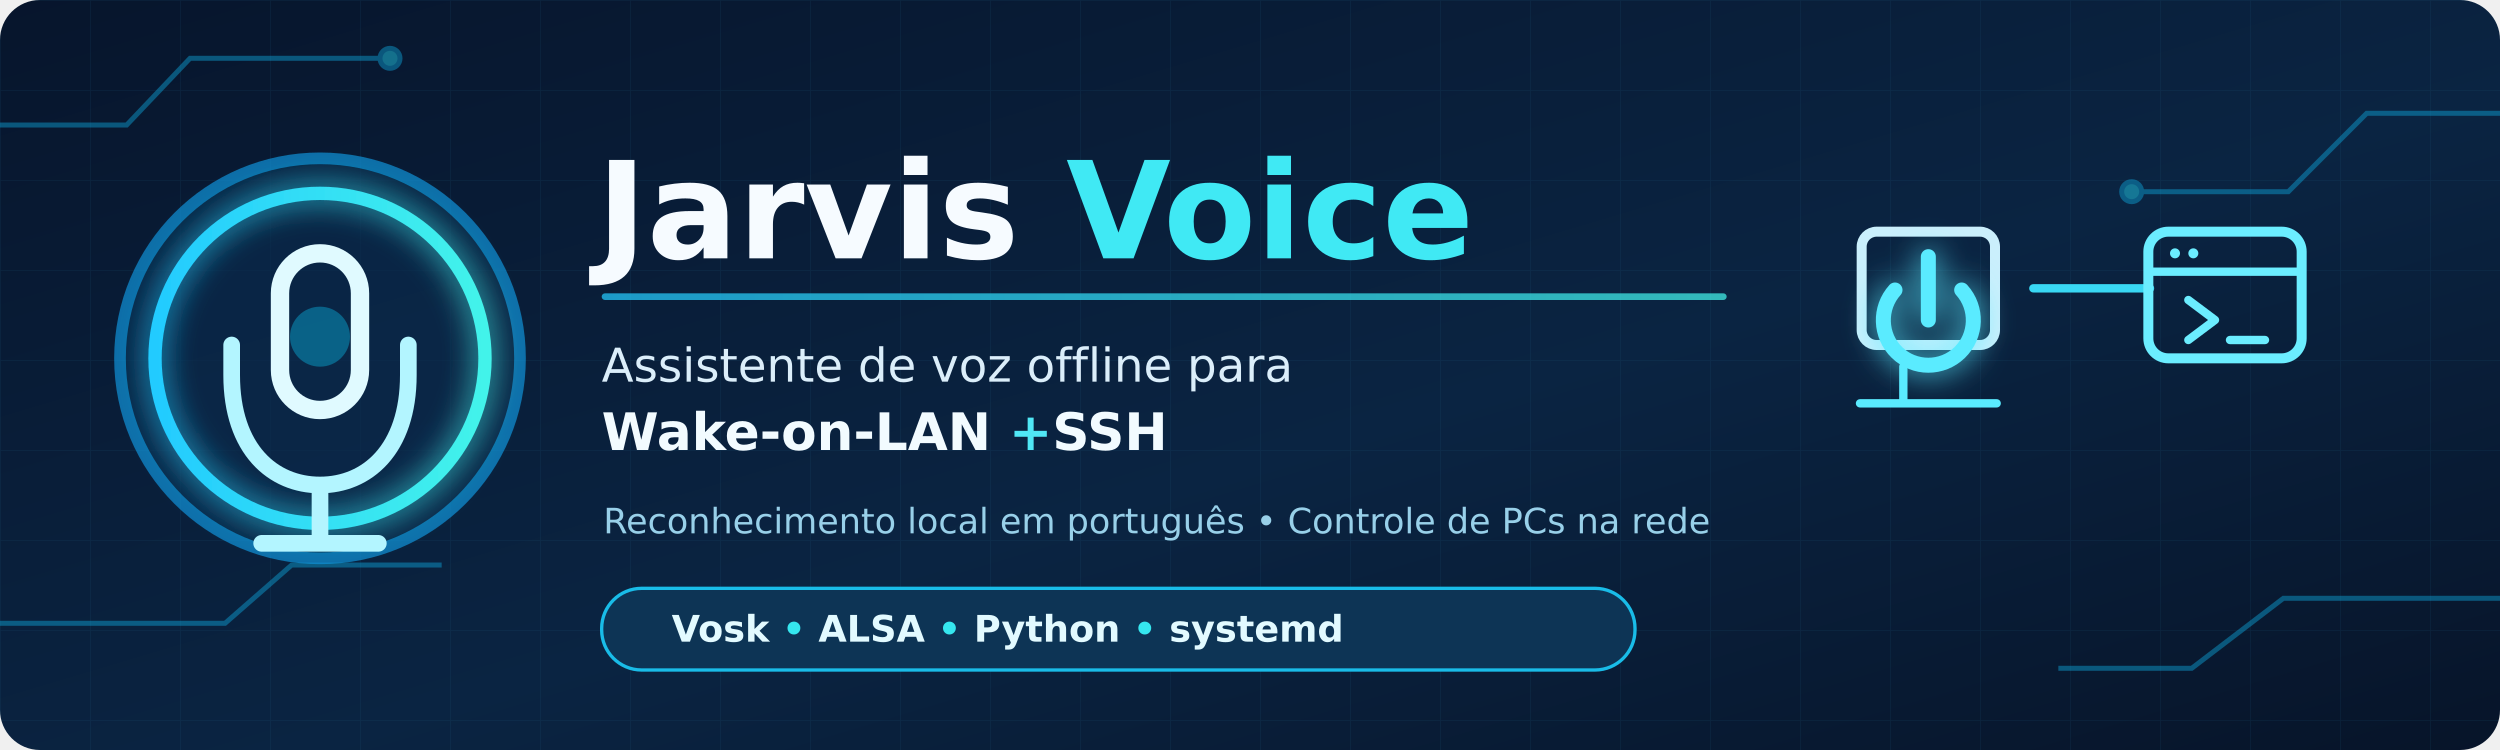
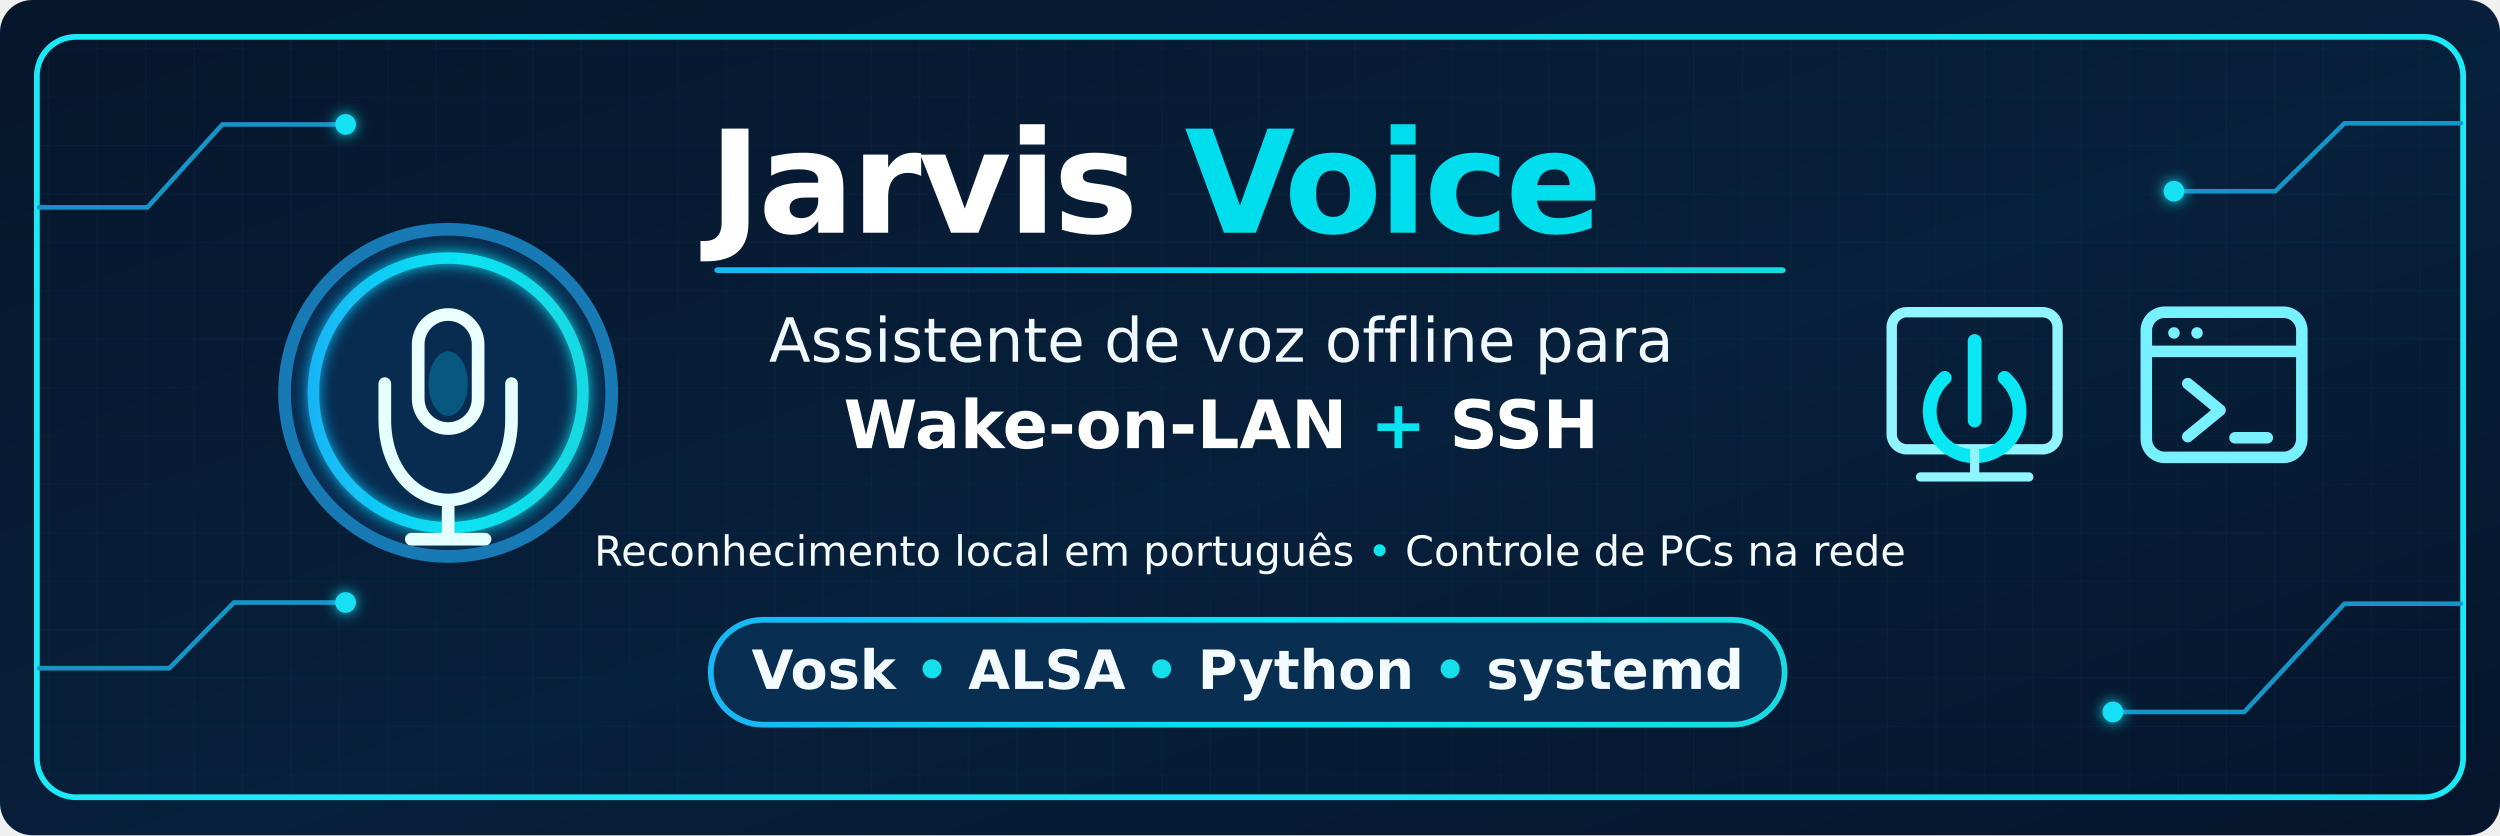
- <svg xmlns="http://www.w3.org/2000/svg" width="1500" height="450" viewBox="0 0 1500 450" role="img" aria-label="Jarvis Voice - assistente de voz offline para Wake-on-LAN e SSH">
+ <svg xmlns="http://www.w3.org/2000/svg" width="2170" height="725" viewBox="0 0 2170 725" role="img" aria-labelledby="title desc">
  <defs>
-     <linearGradient id="bg" x1="0" y1="0" x2="1" y2="1">
-       <stop stop-color="#07152c" />
-       <stop offset=".56" stop-color="#0a2442" />
-       <stop offset="1" stop-color="#071429" />
+     <linearGradient id="background" x1="0" x2="1" y1="0" y2="1">
+       <stop stop-color="#06162b" />
+       <stop offset=".54" stop-color="#07203b" />
+       <stop offset="1" stop-color="#05152b" />
    </linearGradient>
-     <linearGradient id="cyan" x1="0" x2="1" y1="0" y2="0">
-       <stop stop-color="#23cbff" />
-       <stop offset="1" stop-color="#43f3ea" />
+     <linearGradient id="aqua" x1="0" x2="1">
+       <stop stop-color="#18b6f6" />
+       <stop offset=".52" stop-color="#06e4f5" />
+       <stop offset="1" stop-color="#19d9e1" />
    </linearGradient>
-     <filter id="glow" x="-60%" y="-60%" width="220%" height="220%">
-       <feGaussianBlur stdDeviation="9" result="b" />
+     <pattern id="grid" width="42" height="42" patternUnits="userSpaceOnUse">
+       <path d="M42 0H0V42" fill="none" stroke="#154066" stroke-width="1" opacity=".25" />
+     </pattern>
+     <filter id="glow" x="-50%" y="-50%" width="200%" height="200%">
+       <feGaussianBlur stdDeviation="6" result="blur" />
      <feMerge>
-         <feMergeNode in="b" />
+         <feMergeNode in="blur" />
        <feMergeNode in="SourceGraphic" />
      </feMerge>
    </filter>
-     <pattern id="grid" width="54" height="54" patternUnits="userSpaceOnUse">
-       <path d="M54 0H0V54" fill="none" stroke="#23678f" stroke-width="1" opacity=".14" />
-     </pattern>
  </defs>
-   <rect width="1500" height="450" rx="24" fill="url(#bg)" />
-   <rect width="1500" height="450" rx="24" fill="url(#grid)" />
-   <g fill="none" stroke="#0da4da" stroke-width="3" opacity=".45">
-     <path d="M0 75h76l38-40h120" />
-     <circle cx="234" cy="35" r="6" fill="#24dcfa" />
-     <path d="M1500 68h-80l-47 47h-94" />
-     <circle cx="1279" cy="115" r="6" fill="#24dcfa" />
-     <path d="M0 374h135l40-35h90" />
-     <path d="M1500 359h-130l-55 42h-80" />
+   <rect width="2170" height="725" rx="28" fill="url(#background)" />
+   <rect x="32" y="32" width="2106" height="660" rx="34" fill="url(#grid)" stroke="#1be9f8" stroke-width="5" />
+   <g stroke="#1594c8" stroke-width="4" stroke-linecap="round" stroke-linejoin="round" fill="none">
+     <path d="M34 180H128L193 108H300" />
+     <path d="M34 580H147L203 523H300" />
+     <path d="M2136 107H2035L1975 166H1887" />
+     <path d="M2136 524H2035L1948 618H1834" />
  </g>
-   <g transform="translate(192 215)">
-     <circle r="120" fill="#0a294c" stroke="#0f92d8" stroke-width="7" opacity=".7" />
-     <circle r="99" fill="none" stroke="url(#cyan)" stroke-width="8" filter="url(#glow)" />
-     <rect x="-24" y="-63" width="48" height="94" rx="24" fill="none" stroke="#e0faff" stroke-width="11" />
-     <path d="M-53 -8v18c0 45 25 66 53 66S53 55 53 10V-8M0 77v34M-35 111h70" fill="none" stroke="#b3f5ff" stroke-width="10" stroke-linecap="round" />
-     <circle cx="0" cy="-13" r="18" fill="#09c3f1" opacity=".38" />
+   <g fill="#19e0f4" filter="url(#glow)">
+     <circle cx="300" cy="108" r="9" />
+     <circle cx="300" cy="523" r="9" />
+     <circle cx="1887" cy="166" r="9" />
+     <circle cx="1834" cy="618" r="9" />
+   </g>
+   <g transform="translate(389 341)" stroke-linecap="round" stroke-linejoin="round">
+     <circle r="142" fill="#082c50" stroke="#177ab4" stroke-width="11" />
+     <circle r="117" fill="none" stroke="url(#aqua)" stroke-width="10" filter="url(#glow)" />
+     <rect x="-26" y="-68" width="52" height="99" rx="26" stroke="#ecffff" stroke-width="11" fill="none" />
+     <path d="M-55 -8v31c0 43 26 70 55 70s55 -27 55 -70V-8M0 93v34M-32 127h64" stroke="#e5ffff" stroke-width="11" fill="none" />
+     <ellipse cx="0" cy="-8" rx="17" ry="28" fill="#06bbec" opacity=".3" />
  </g>
  <g font-family="DejaVu Sans, Arial, sans-serif">
-     <text x="358" y="155" font-size="81" font-weight="800" fill="#f6fbff">Jarvis <tspan fill="#40e9f4">Voice</tspan>
+     <text x="615" y="202" font-size="124" font-weight="800" letter-spacing="-3" fill="#ffffff">Jarvis <tspan fill="#00ddec">Voice</tspan>
    </text>
-     <rect x="361" y="176" width="675" height="4" rx="2" fill="url(#cyan)" opacity=".72" />
-     <text x="361" y="229" font-size="28" fill="#dbeefa">Assistente de voz offline para</text>
-     <text x="361" y="270" font-size="31" font-weight="700" fill="#f2fbff">Wake-on-LAN <tspan fill="#50e7f5">+ </tspan>SSH</text>
-     <text x="362" y="320" font-size="21" fill="#98d0e9">Reconhecimento local em português • Controle de PCs na rede</text>
-     <rect x="361" y="353" width="620" height="49" rx="24" fill="#0d3455" stroke="#19bce8" stroke-width="2" />
-     <text x="403" y="385" font-size="22" fill="#e2faff" font-weight="600">Vosk  <tspan fill="#35e7ef">•</tspan>  ALSA  <tspan fill="#35e7ef">•</tspan>  Python  <tspan fill="#35e7ef">•</tspan>  systemd</text>
+     <rect x="620" y="232" width="930" height="5" rx="3" fill="url(#aqua)" />
+     <text x="1060" y="314" font-size="53" font-weight="400" text-anchor="middle" fill="#f1f9ff">Assistente de voz offline para</text>
+     <text x="1060" y="389" font-size="58" font-weight="800" text-anchor="middle" fill="#ffffff">Wake-on-LAN <tspan fill="#04e5f0">+</tspan> SSH</text>
+     <text x="1085" y="491" font-size="36" font-weight="400" text-anchor="middle" fill="#f4fbff">Reconhecimento local em português <tspan fill="#0de5ea">•</tspan> Controle de PCs na rede</text>
  </g>
-   <g transform="translate(1157 182)" fill="none" stroke="#5aebff" stroke-width="9" stroke-linecap="round" stroke-linejoin="round">
-     <rect x="-40" y="-43" width="80" height="68" rx="9" stroke="#caeffc" stroke-width="6" />
-     <path d="M0 -28v38M-20 -8a27 27 0 1 0 40 0" filter="url(#glow)" />
-     <path d="M-15 38v22m-26 0h82" stroke-width="5" />
+   <g transform="translate(1714 337)" fill="none" stroke="#91f5ff" stroke-width="9" stroke-linejoin="round" stroke-linecap="round">
+     <rect x="-72" y="-66" width="144" height="119" rx="13" />
+     <path d="M0-41v69M-26-9a39 39 0 1 0 52 0" stroke="#09e6f4" stroke-width="12" />
+     <path d="M0 55v22M-47 77h94" stroke-width="8" />
  </g>
-   <path d="M1220 173h70" stroke="#39d8f4" stroke-width="5" stroke-linecap="round" />
-   <g transform="translate(1330 182)" fill="none" stroke="#6bedff" stroke-width="6" stroke-linecap="round" stroke-linejoin="round">
-     <rect x="-41" y="-43" width="92" height="76" rx="12" />
-     <path d="M-39 -19h88M-17 -2l16 12-16 12M8 22h21" stroke-width="5" />
-     <circle cx="-25" cy="-30" r="3" fill="#6bedff" stroke="none" />
-     <circle cx="-14" cy="-30" r="3" fill="#6bedff" stroke="none" />
+   <g transform="translate(1930 333)" fill="none" stroke="#79f0ff" stroke-width="10" stroke-linejoin="round" stroke-linecap="round">
+     <rect x="-67" y="-62" width="135" height="126" rx="16" />
+     <path d="M-66 -28H66" />
+     <circle cx="-43" cy="-44" r="5" fill="#79f0ff" stroke="none" />
+     <circle cx="-23" cy="-44" r="5" fill="#79f0ff" stroke="none" />
+     <path d="M-31 0l28 23-28 23M10 47h28" />
  </g>
+   <rect x="617" y="538" width="932" height="91" rx="45" fill="#082e51" stroke="url(#aqua)" stroke-width="5" />
+   <text x="1083" y="598" font-family="DejaVu Sans, Arial, sans-serif" font-weight="700" font-size="47" text-anchor="middle" fill="#f4fbff">Vosk <tspan fill="#16dfec">•</tspan> ALSA <tspan fill="#16dfec">•</tspan> Python <tspan fill="#16dfec">•</tspan> systemd</text>
</svg>
